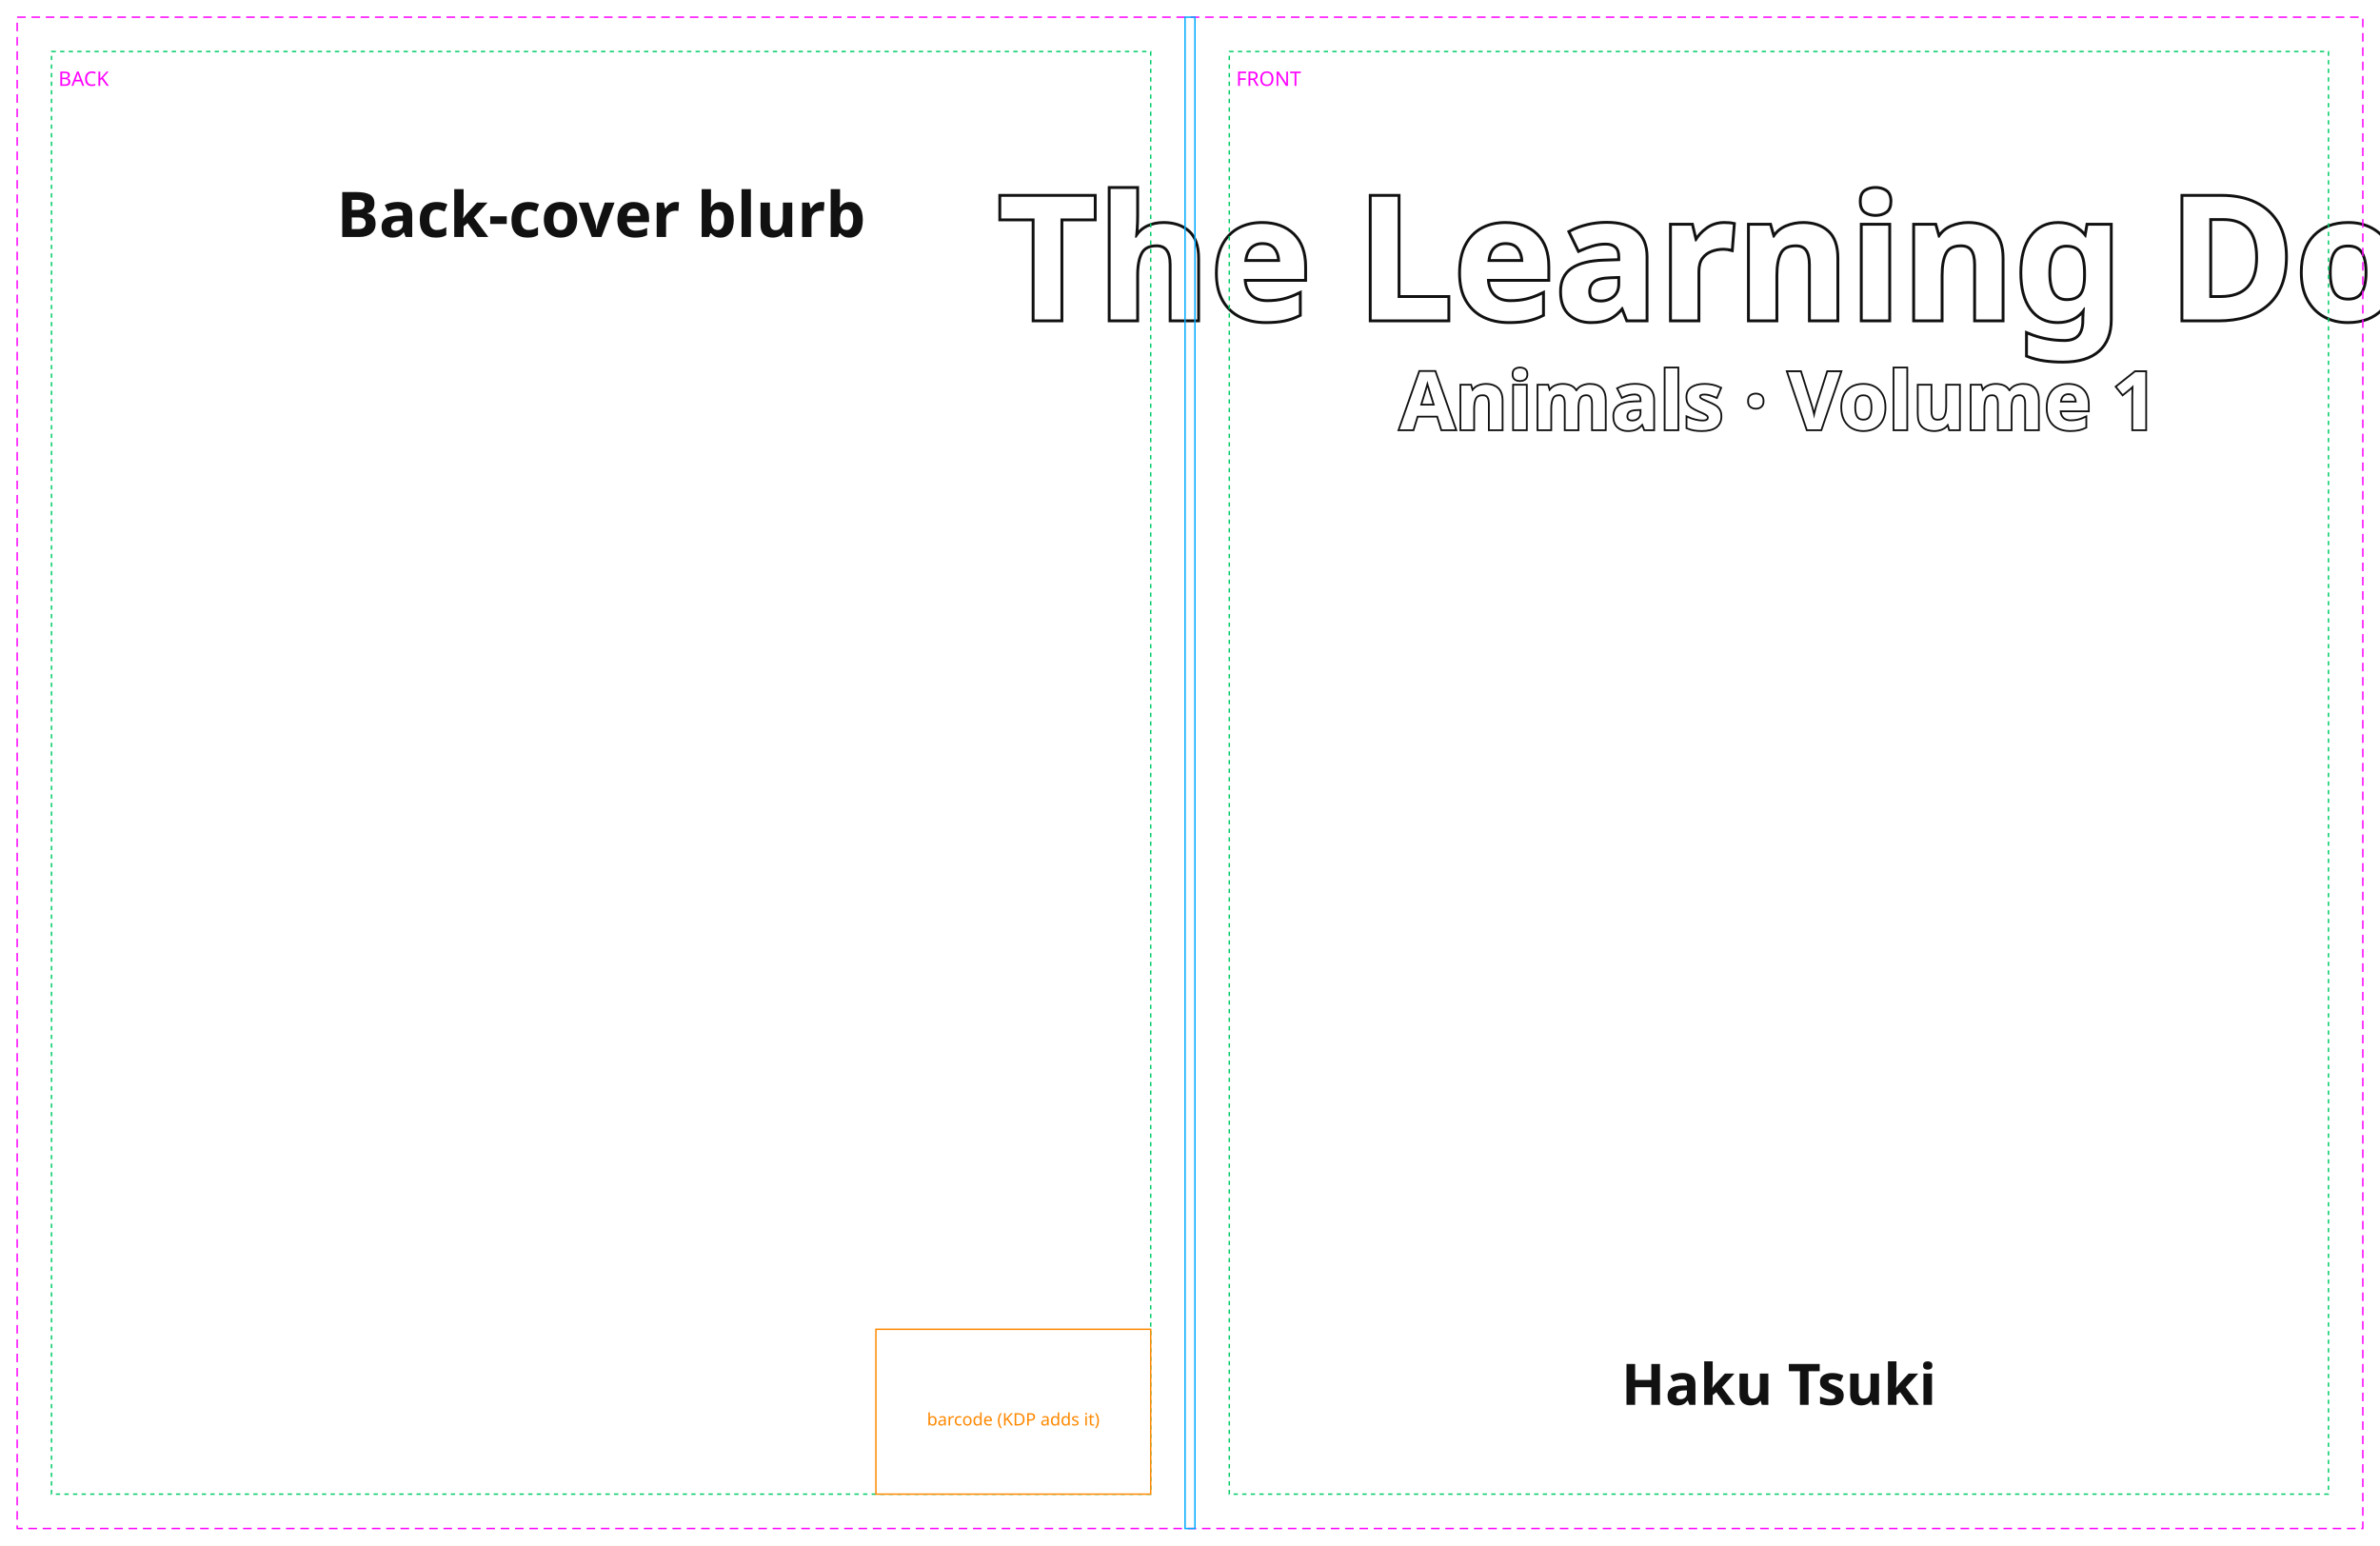
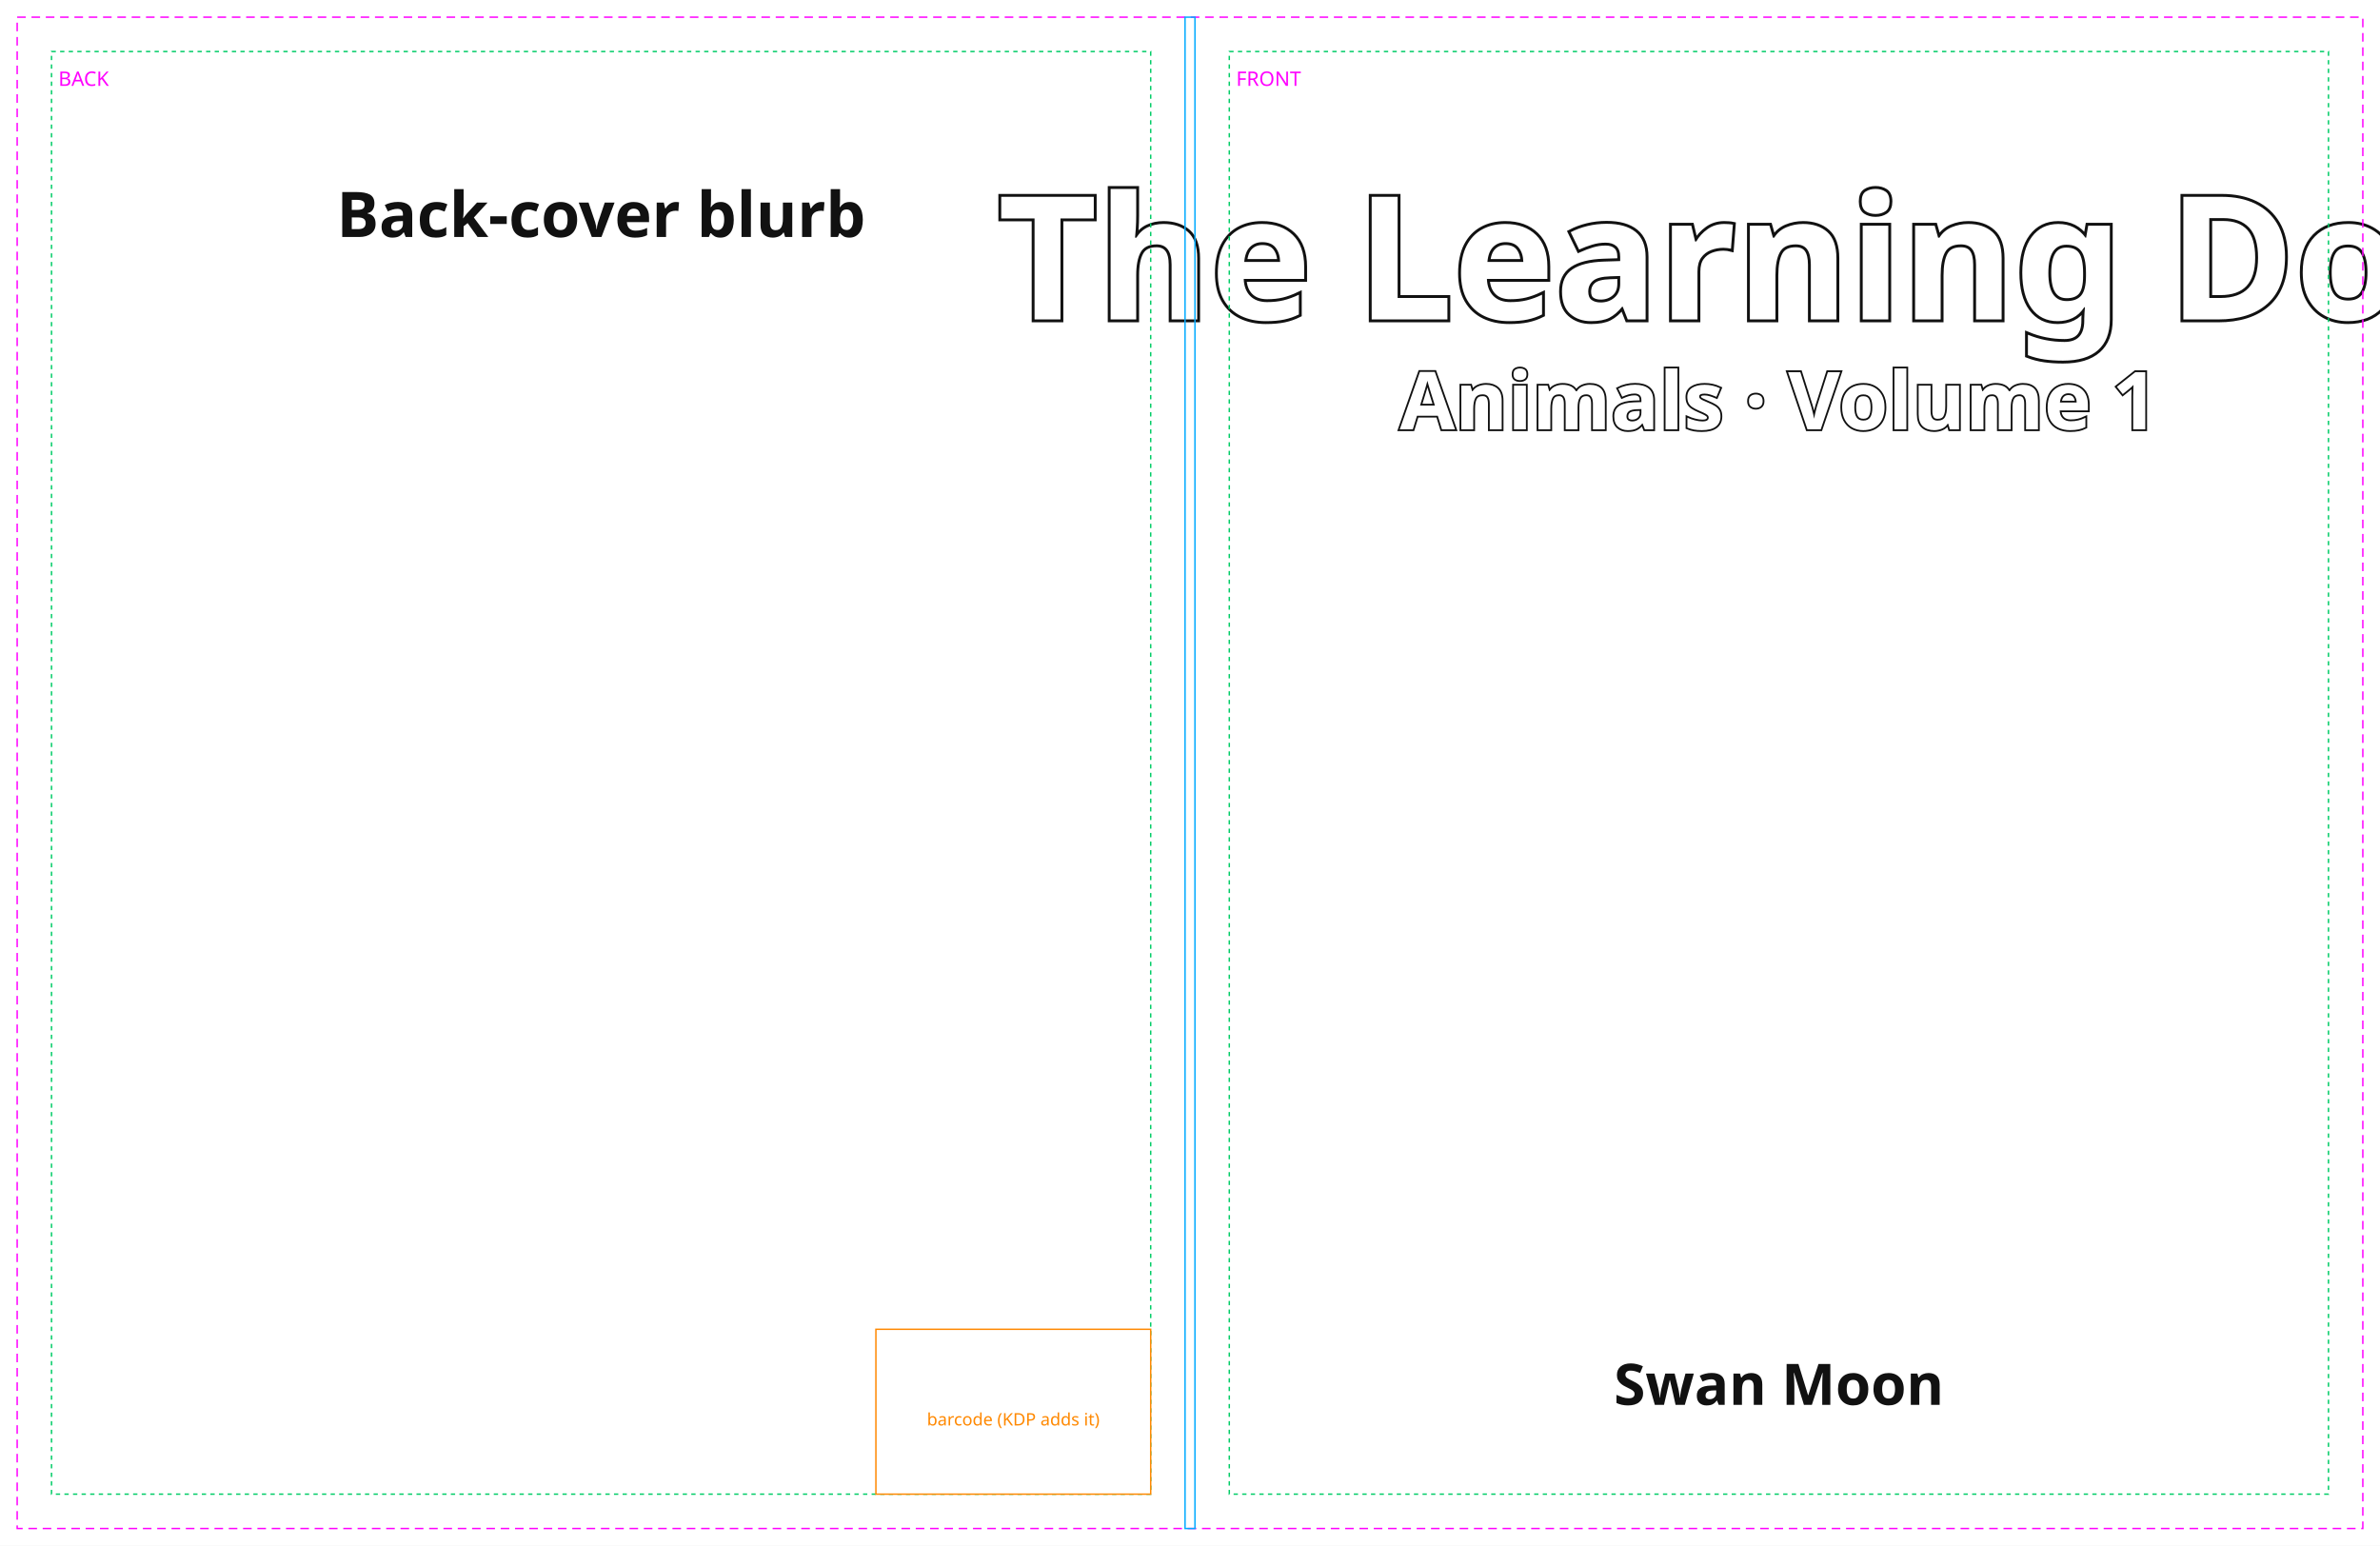
<svg xmlns="http://www.w3.org/2000/svg" width="17.322in" height="11.25in" viewBox="0 0 1662.92 1080.0">
  <g>
    <rect x="0" y="0" width="1662.92" height="1080.0" fill="#ffffff" />
  </g>
  <g>
    
  </g>
  <g>
    <text x="1242.92" y="223.2" text-anchor="middle" font-family="Fredoka" font-weight="600" font-size="120" fill="#ffffff" stroke="#111111" stroke-width="4" paint-order="stroke fill">The Learning Dojo</text>
    <text x="1242.92" y="300.0" text-anchor="middle" font-family="Fredoka" font-weight="600" font-size="56" fill="#ffffff" stroke="#111111" stroke-width="2.5" paint-order="stroke fill">Animals · Volume 1</text>
-     <text x="1242.92" y="981.6" text-anchor="middle" font-family="Fredoka" font-weight="600" font-size="40" fill="#111111">Haku Tsuki</text>
+     <text x="1242.92" y="981.6" text-anchor="middle" font-family="Fredoka" font-weight="600" font-size="40" fill="#111111">Swan Moon</text>
    <text x="420.0" y="165.6" text-anchor="middle" font-family="Fredoka" font-weight="600" font-size="44" fill="#111111">Back-cover blurb</text>
  </g>
  <g>
    <rect x="12.0" y="12.0" width="1638.92" height="1056" fill="none" stroke="#ff00ff" stroke-width="1" stroke-dasharray="6 4" />
    <rect x="828.0" y="12.0" width="6.92" height="1056" fill="none" stroke="#00aaff" stroke-width="1" />
    <rect x="36.0" y="36.0" width="768.0" height="1008.0" fill="none" stroke="#00cc66" stroke-width="1" stroke-dasharray="3 3" />
    <rect x="858.92" y="36.0" width="768.0" height="1008.0" fill="none" stroke="#00cc66" stroke-width="1" stroke-dasharray="3 3" />
    <rect x="612.0" y="928.8" width="192" height="115.2" fill="#ffffff" stroke="#ff8800" stroke-width="1" />
    <text x="708.0" y="996.0" text-anchor="middle" font-family="sans-serif" font-size="12" fill="#ff8800">barcode (KDP adds it)</text>
    <text x="40.8" y="60.0" font-family="sans-serif" font-size="14" fill="#ff00ff">BACK</text>
    <text x="863.72" y="60.0" font-family="sans-serif" font-size="14" fill="#ff00ff">FRONT</text>
  </g>
</svg>
